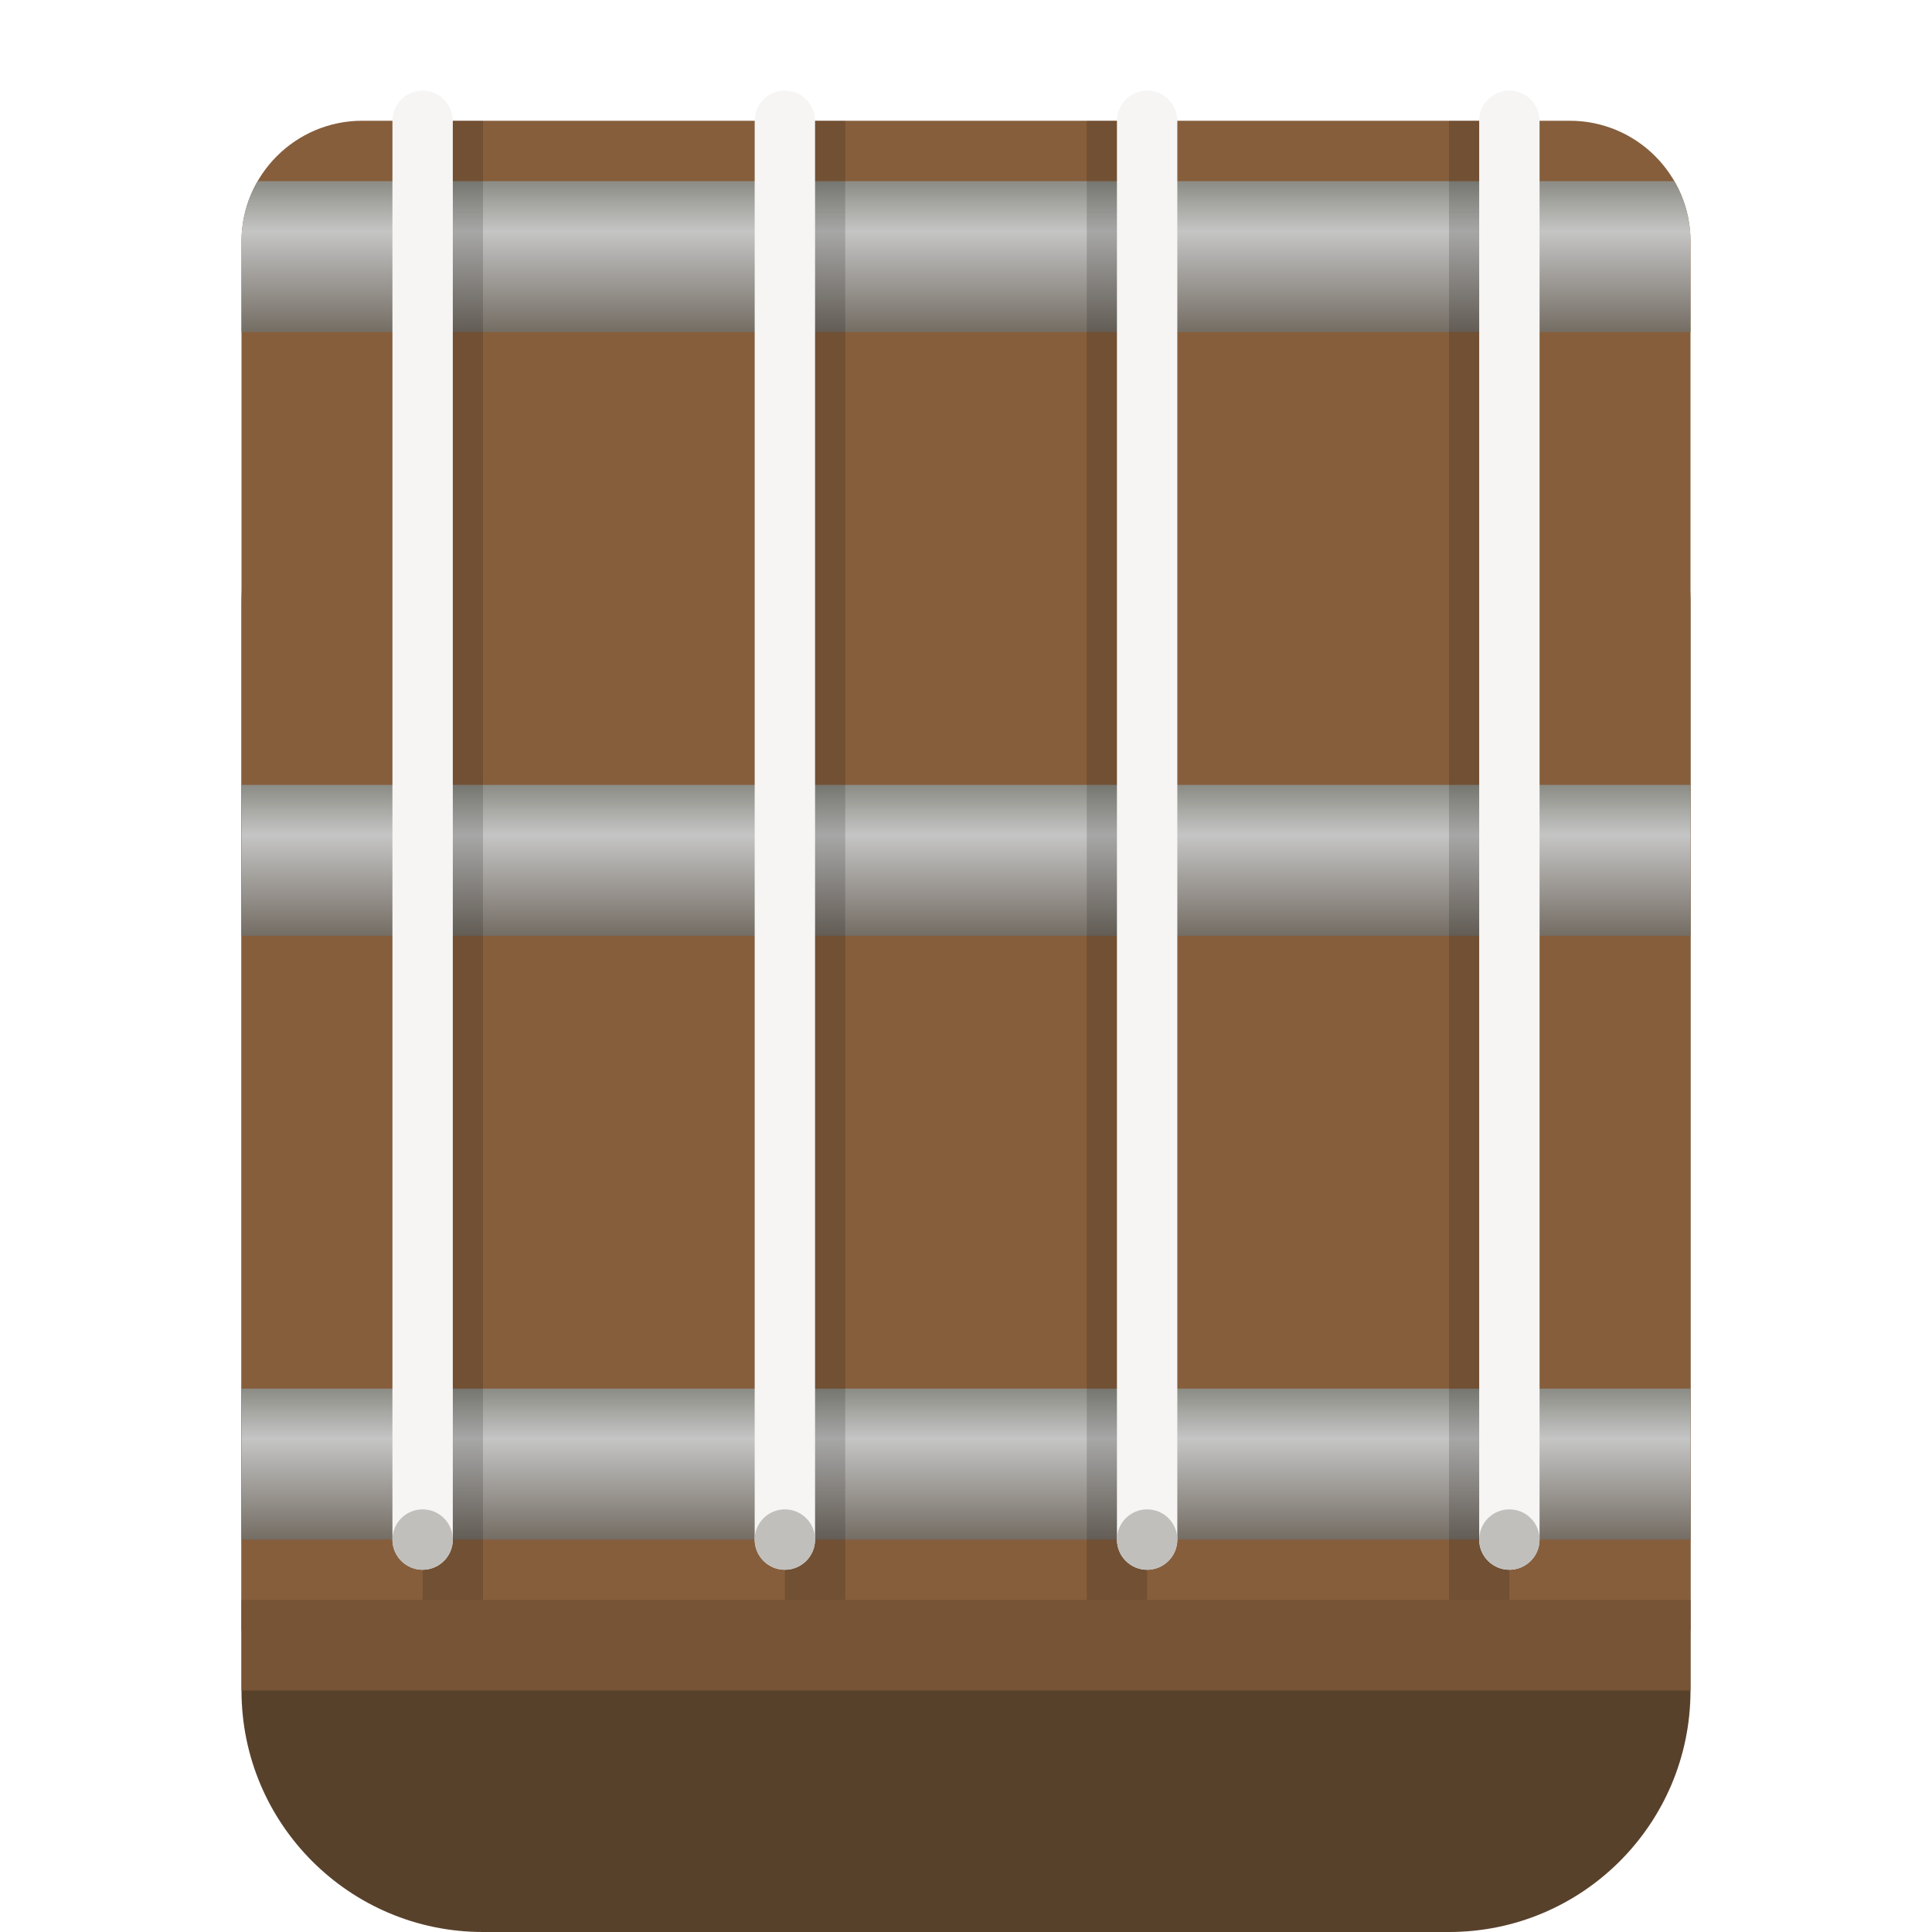
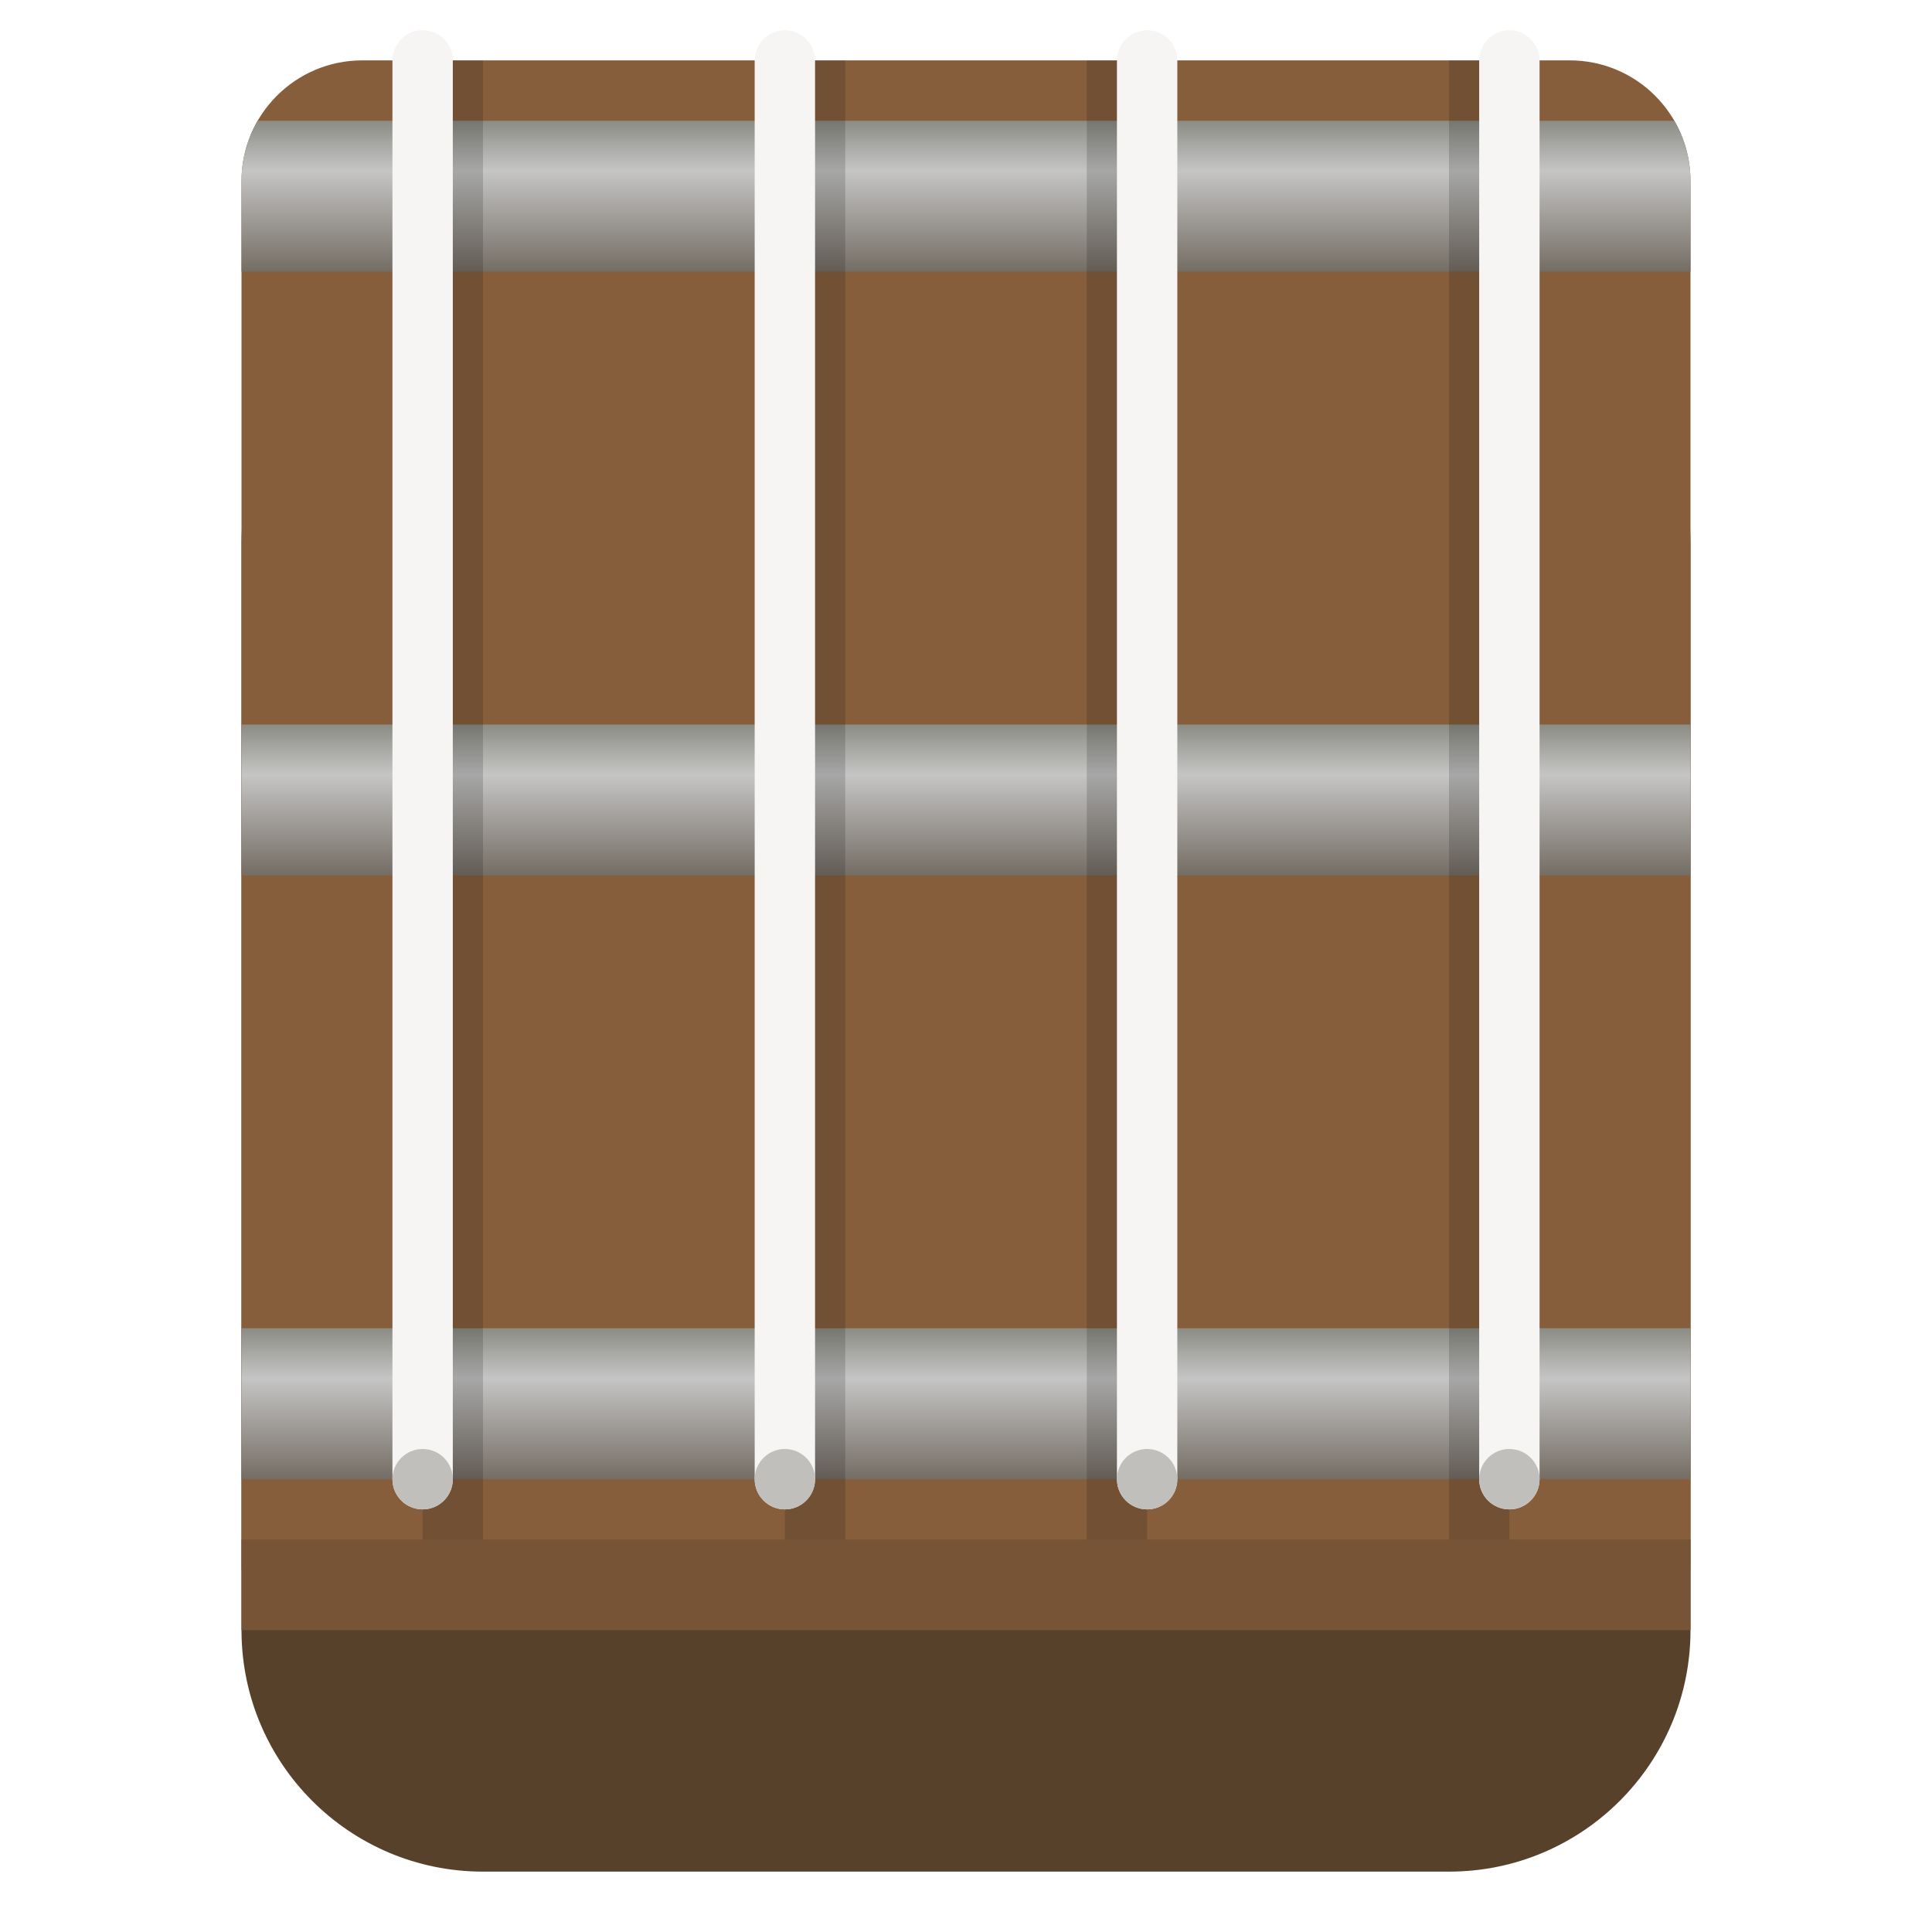
<svg xmlns="http://www.w3.org/2000/svg" xmlns:xlink="http://www.w3.org/1999/xlink" height="128px" viewBox="0 0 128 128" width="128px">
  <clipPath id="a">
-     <path d="m 16 12 h 96 v 10 h -96 z m 0 0" />
+     <path d="m 16 8 h 96 v 10 h -96 z m 0 0" />
  </clipPath>
  <clipPath id="b">
-     <path d="m 24 8 h 80 c 4.418 0 8 3.582 8 8 v 92 h -96 v -92 c 0 -4.418 3.582 -8 8 -8 z m 0 0" />
+     <path d="m 24 4 h 80 c 4.418 0 8 3.582 8 8 v 92 h -96 v -92 c 0 -4.418 3.582 -8 8 -8 z m 0 0" />
  </clipPath>
  <linearGradient id="c" gradientUnits="userSpaceOnUse">
    <stop offset="0" stop-color="#746d64" />
    <stop offset="0.667" stop-color="#c5c5c5" />
    <stop offset="1" stop-color="#8c8c85" />
  </linearGradient>
-   <linearGradient id="d" gradientTransform="matrix(0.923077 0 0 2.500001 4.923077 -463.0002)" x1="64" x2="64" xlink:href="#c" y1="194" y2="190" />
+   <linearGradient id="d" gradientTransform="matrix(0.923077 0 0 2.500001 4.923077 -467.0002)" x1="64" x2="64" xlink:href="#c" y1="194" y2="190" />
  <clipPath id="e">
-     <path d="m 16 52 h 96 v 10 h -96 z m 0 0" />
+     <path d="m 16 48 h 96 v 10 h -96 z m 0 0" />
  </clipPath>
  <clipPath id="f">
-     <path d="m 24 8 h 80 c 4.418 0 8 3.582 8 8 v 92 h -96 v -92 c 0 -4.418 3.582 -8 8 -8 z m 0 0" />
+     <path d="m 24 4 h 80 c 4.418 0 8 3.582 8 8 v 92 h -96 v -92 c 0 -4.418 3.582 -8 8 -8 z m 0 0" />
  </clipPath>
-   <linearGradient id="g" gradientTransform="matrix(0.923077 0 0 2.500001 4.923077 -493.0002)" x1="64" x2="64" xlink:href="#c" y1="222" y2="218" />
+   <linearGradient id="g" gradientTransform="matrix(0.923077 0 0 2.500001 4.923077 -497.0002)" x1="64" x2="64" xlink:href="#c" y1="222" y2="218" />
  <clipPath id="h">
-     <path d="m 16 92 h 96 v 10 h -96 z m 0 0" />
+     <path d="m 16 88 h 96 v 10 h -96 z m 0 0" />
  </clipPath>
  <clipPath id="i">
-     <path d="m 24 8 h 80 c 4.418 0 8 3.582 8 8 v 92 h -96 v -92 c 0 -4.418 3.582 -8 8 -8 z m 0 0" />
+     <path d="m 24 4 h 80 c 4.418 0 8 3.582 8 8 v 92 h -96 v -92 c 0 -4.418 3.582 -8 8 -8 z m 0 0" />
  </clipPath>
-   <linearGradient id="j" gradientTransform="matrix(0.923077 0 0 2.500001 4.923077 -523.0003)" x1="64" x2="64" xlink:href="#c" y1="250" y2="246" />
-   <path d="m 32 24 h 64 c 8.836 0 16 7.164 16 16 v 72 c 0 8.836 -7.164 16 -16 16 h -64 c -8.836 0 -16 -7.164 -16 -16 v -72 c 0 -8.836 7.164 -16 16 -16 z m 0 0" fill="#58412b" />
-   <path d="m 24 8 h 80 c 4.418 0 8 3.582 8 8 v 92 h -96 v -92 c 0 -4.418 3.582 -8 8 -8 z m 0 0" fill="#865e3c" />
+   <linearGradient id="j" gradientTransform="matrix(0.923077 0 0 2.500001 4.923077 -527.0003)" x1="64" x2="64" xlink:href="#c" y1="250" y2="246" />
+   <path d="m 32 20 h 64 c 8.836 0 16 7.164 16 16 v 72 c 0 8.836 -7.164 16 -16 16 h -64 c -8.836 0 -16 -7.164 -16 -16 v -72 c 0 -8.836 7.164 -16 16 -16 z m 0 0" fill="#58412b" />
+   <path d="m 24 4 h 80 c 4.418 0 8 3.582 8 8 v 92 h -96 v -92 c 0 -4.418 3.582 -8 8 -8 z m 0 0" fill="#865e3c" />
  <g clip-path="url(#a)">
    <g clip-path="url(#b)">
-       <path d="m 16 12 h 96 v 10 h -96 z m 0 0" fill="url(#d)" />
+       <path d="m 16 8 h 96 v 10 h -96 z m 0 0" fill="url(#d)" />
    </g>
  </g>
  <g clip-path="url(#e)">
    <g clip-path="url(#f)">
-       <path d="m 16 52 h 96 v 10 h -96 z m 0 0" fill="url(#g)" />
+       <path d="m 16 48 h 96 v 10 h -96 z m 0 0" fill="url(#g)" />
    </g>
  </g>
  <g clip-path="url(#h)">
    <g clip-path="url(#i)">
-       <path d="m 16 92 h 96 v 10 h -96 z m 0 0" fill="url(#j)" />
+       <path d="m 16 88 h 96 v 10 h -96 z m 0 0" fill="url(#j)" />
    </g>
  </g>
-   <path d="m 16 106 h 96 v 6 h -96 z m 0 0" fill="#775435" />
-   <path d="m 28 8 h 4 v 98 h -4 z m 0 0" fill-opacity="0.153" />
-   <path d="m 28 6.004 c 1.105 0 2 0.895 2 2 v 93.996 c 0 1.105 -0.895 2 -2 2 s -2 -0.895 -2 -2 v -93.996 c 0 -1.105 0.895 -2 2 -2 z m 0 0" fill="#f6f5f4" />
-   <path d="m 30 102 c 0 1.105 -0.895 2 -2 2 s -2 -0.895 -2 -2 s 0.895 -2 2 -2 s 2 0.895 2 2 z m 0 0" fill="#c0bfbc" />
-   <path d="m 52 8 h 4 v 98 h -4 z m 0 0" fill-opacity="0.153" />
-   <path d="m 52 6.004 c 1.105 0 2 0.895 2 2 v 93.996 c 0 1.105 -0.895 2 -2 2 s -2 -0.895 -2 -2 v -93.996 c 0 -1.105 0.895 -2 2 -2 z m 0 0" fill="#f6f5f4" />
-   <path d="m 54 102 c 0 1.105 -0.895 2 -2 2 s -2 -0.895 -2 -2 s 0.895 -2 2 -2 s 2 0.895 2 2 z m 0 0" fill="#c0bfbc" />
-   <path d="m 72 8 h 4 v 98 h -4 z m 0 0" fill-opacity="0.153" />
-   <path d="m 76 6.004 c 1.105 0 2 0.895 2 2 v 93.996 c 0 1.105 -0.895 2 -2 2 s -2 -0.895 -2 -2 v -93.996 c 0 -1.105 0.895 -2 2 -2 z m 0 0" fill="#f6f5f4" />
-   <path d="m 78 102 c 0 1.105 -0.895 2 -2 2 s -2 -0.895 -2 -2 s 0.895 -2 2 -2 s 2 0.895 2 2 z m 0 0" fill="#c0bfbc" />
-   <path d="m 96 8 h 4 v 98 h -4 z m 0 0" fill-opacity="0.153" />
-   <path d="m 100 6.004 c 1.105 0 2 0.895 2 2 v 93.996 c 0 1.105 -0.895 2 -2 2 s -2 -0.895 -2 -2 v -93.996 c 0 -1.105 0.895 -2 2 -2 z m 0 0" fill="#f6f5f4" />
-   <path d="m 102 102 c 0 1.105 -0.895 2 -2 2 s -2 -0.895 -2 -2 s 0.895 -2 2 -2 s 2 0.895 2 2 z m 0 0" fill="#c0bfbc" />
+   <path d="m 16 102 h 96 v 6 h -96 z m 0 0" fill="#775435" />
+   <path d="m 28 4 h 4 v 98 h -4 z m 0 0" fill-opacity="0.153" />
+   <path d="m 28 2.004 c 1.105 0 2 0.895 2 2 v 93.996 c 0 1.105 -0.895 2 -2 2 s -2 -0.895 -2 -2 v -93.996 c 0 -1.105 0.895 -2 2 -2 z m 0 0" fill="#f6f5f4" />
+   <path d="m 30 98 c 0 1.105 -0.895 2 -2 2 s -2 -0.895 -2 -2 s 0.895 -2 2 -2 s 2 0.895 2 2 z m 0 0" fill="#c0bfbc" />
+   <path d="m 52 4 h 4 v 98 h -4 z m 0 0" fill-opacity="0.153" />
+   <path d="m 52 2.004 c 1.105 0 2 0.895 2 2 v 93.996 c 0 1.105 -0.895 2 -2 2 s -2 -0.895 -2 -2 v -93.996 c 0 -1.105 0.895 -2 2 -2 z m 0 0" fill="#f6f5f4" />
+   <path d="m 54 98 c 0 1.105 -0.895 2 -2 2 s -2 -0.895 -2 -2 s 0.895 -2 2 -2 s 2 0.895 2 2 z m 0 0" fill="#c0bfbc" />
+   <path d="m 72 4 h 4 v 98 h -4 z m 0 0" fill-opacity="0.153" />
+   <path d="m 76 2.004 c 1.105 0 2 0.895 2 2 v 93.996 c 0 1.105 -0.895 2 -2 2 s -2 -0.895 -2 -2 v -93.996 c 0 -1.105 0.895 -2 2 -2 z m 0 0" fill="#f6f5f4" />
+   <path d="m 78 98 c 0 1.105 -0.895 2 -2 2 s -2 -0.895 -2 -2 s 0.895 -2 2 -2 s 2 0.895 2 2 z m 0 0" fill="#c0bfbc" />
+   <path d="m 96 4 h 4 v 98 h -4 z m 0 0" fill-opacity="0.153" />
+   <path d="m 100 2.004 c 1.105 0 2 0.895 2 2 v 93.996 c 0 1.105 -0.895 2 -2 2 s -2 -0.895 -2 -2 v -93.996 c 0 -1.105 0.895 -2 2 -2 z m 0 0" fill="#f6f5f4" />
+   <path d="m 102 98 c 0 1.105 -0.895 2 -2 2 s -2 -0.895 -2 -2 s 0.895 -2 2 -2 s 2 0.895 2 2 z m 0 0" fill="#c0bfbc" />
</svg>
